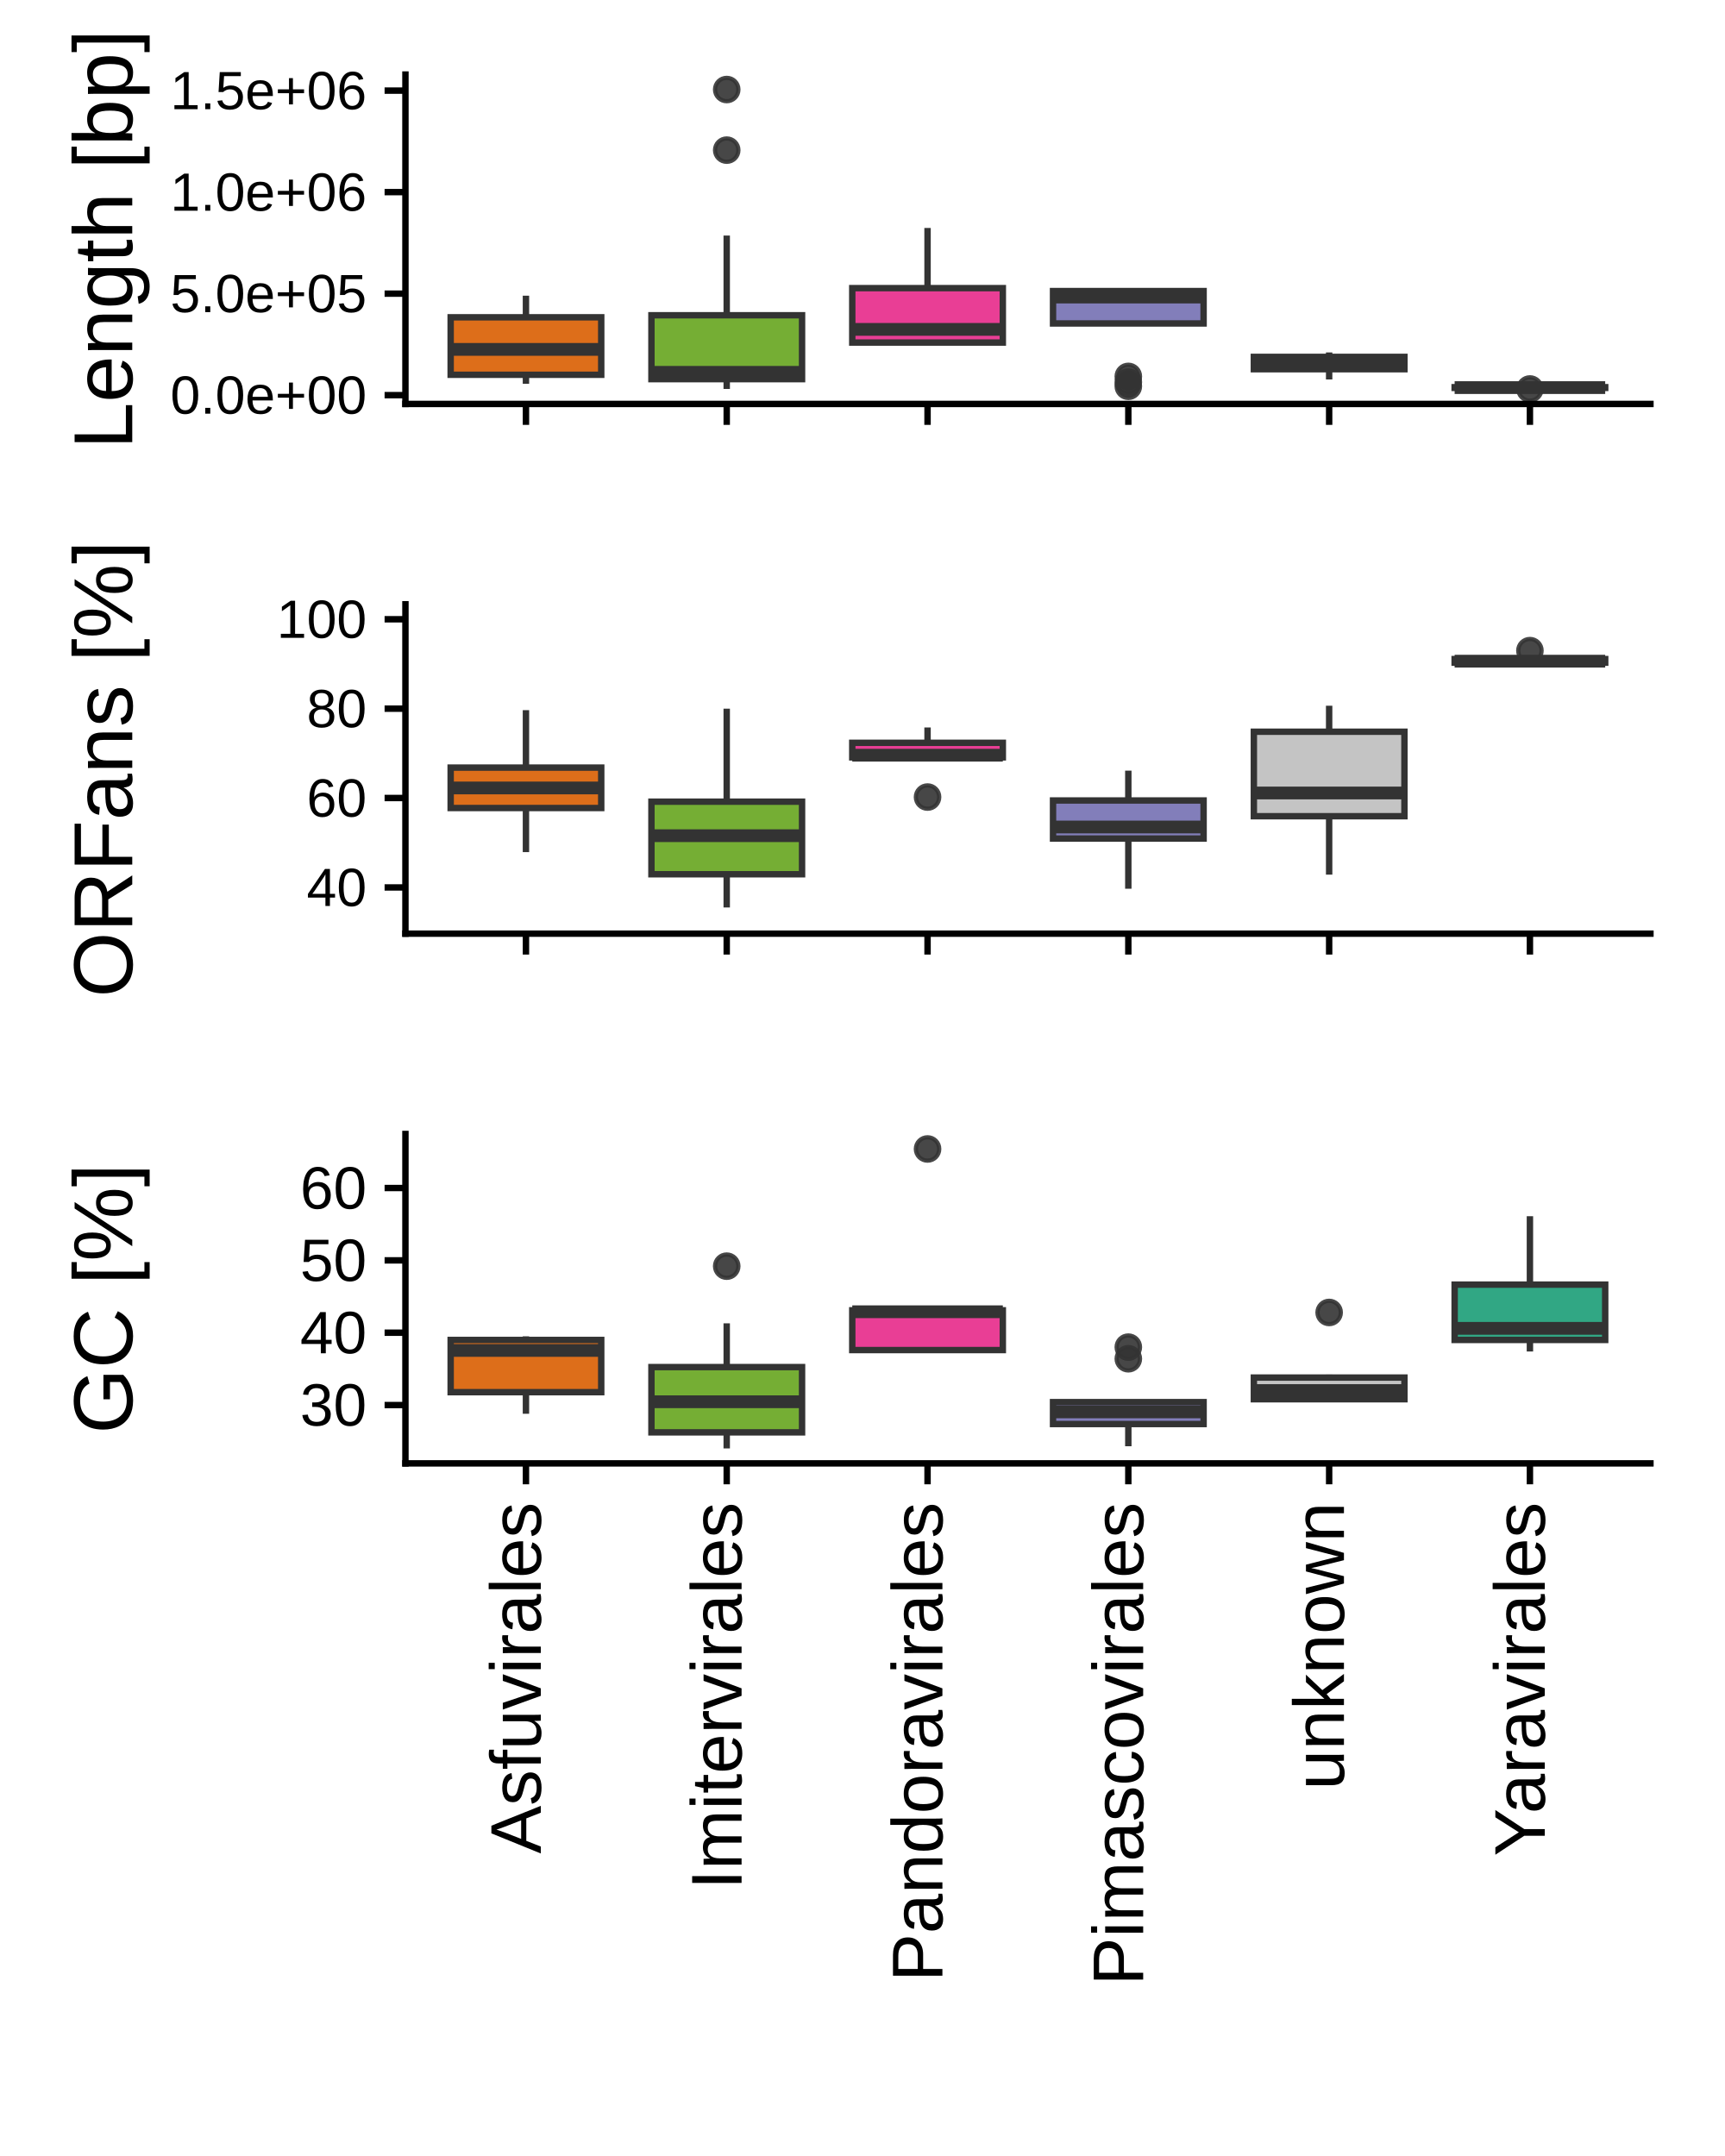
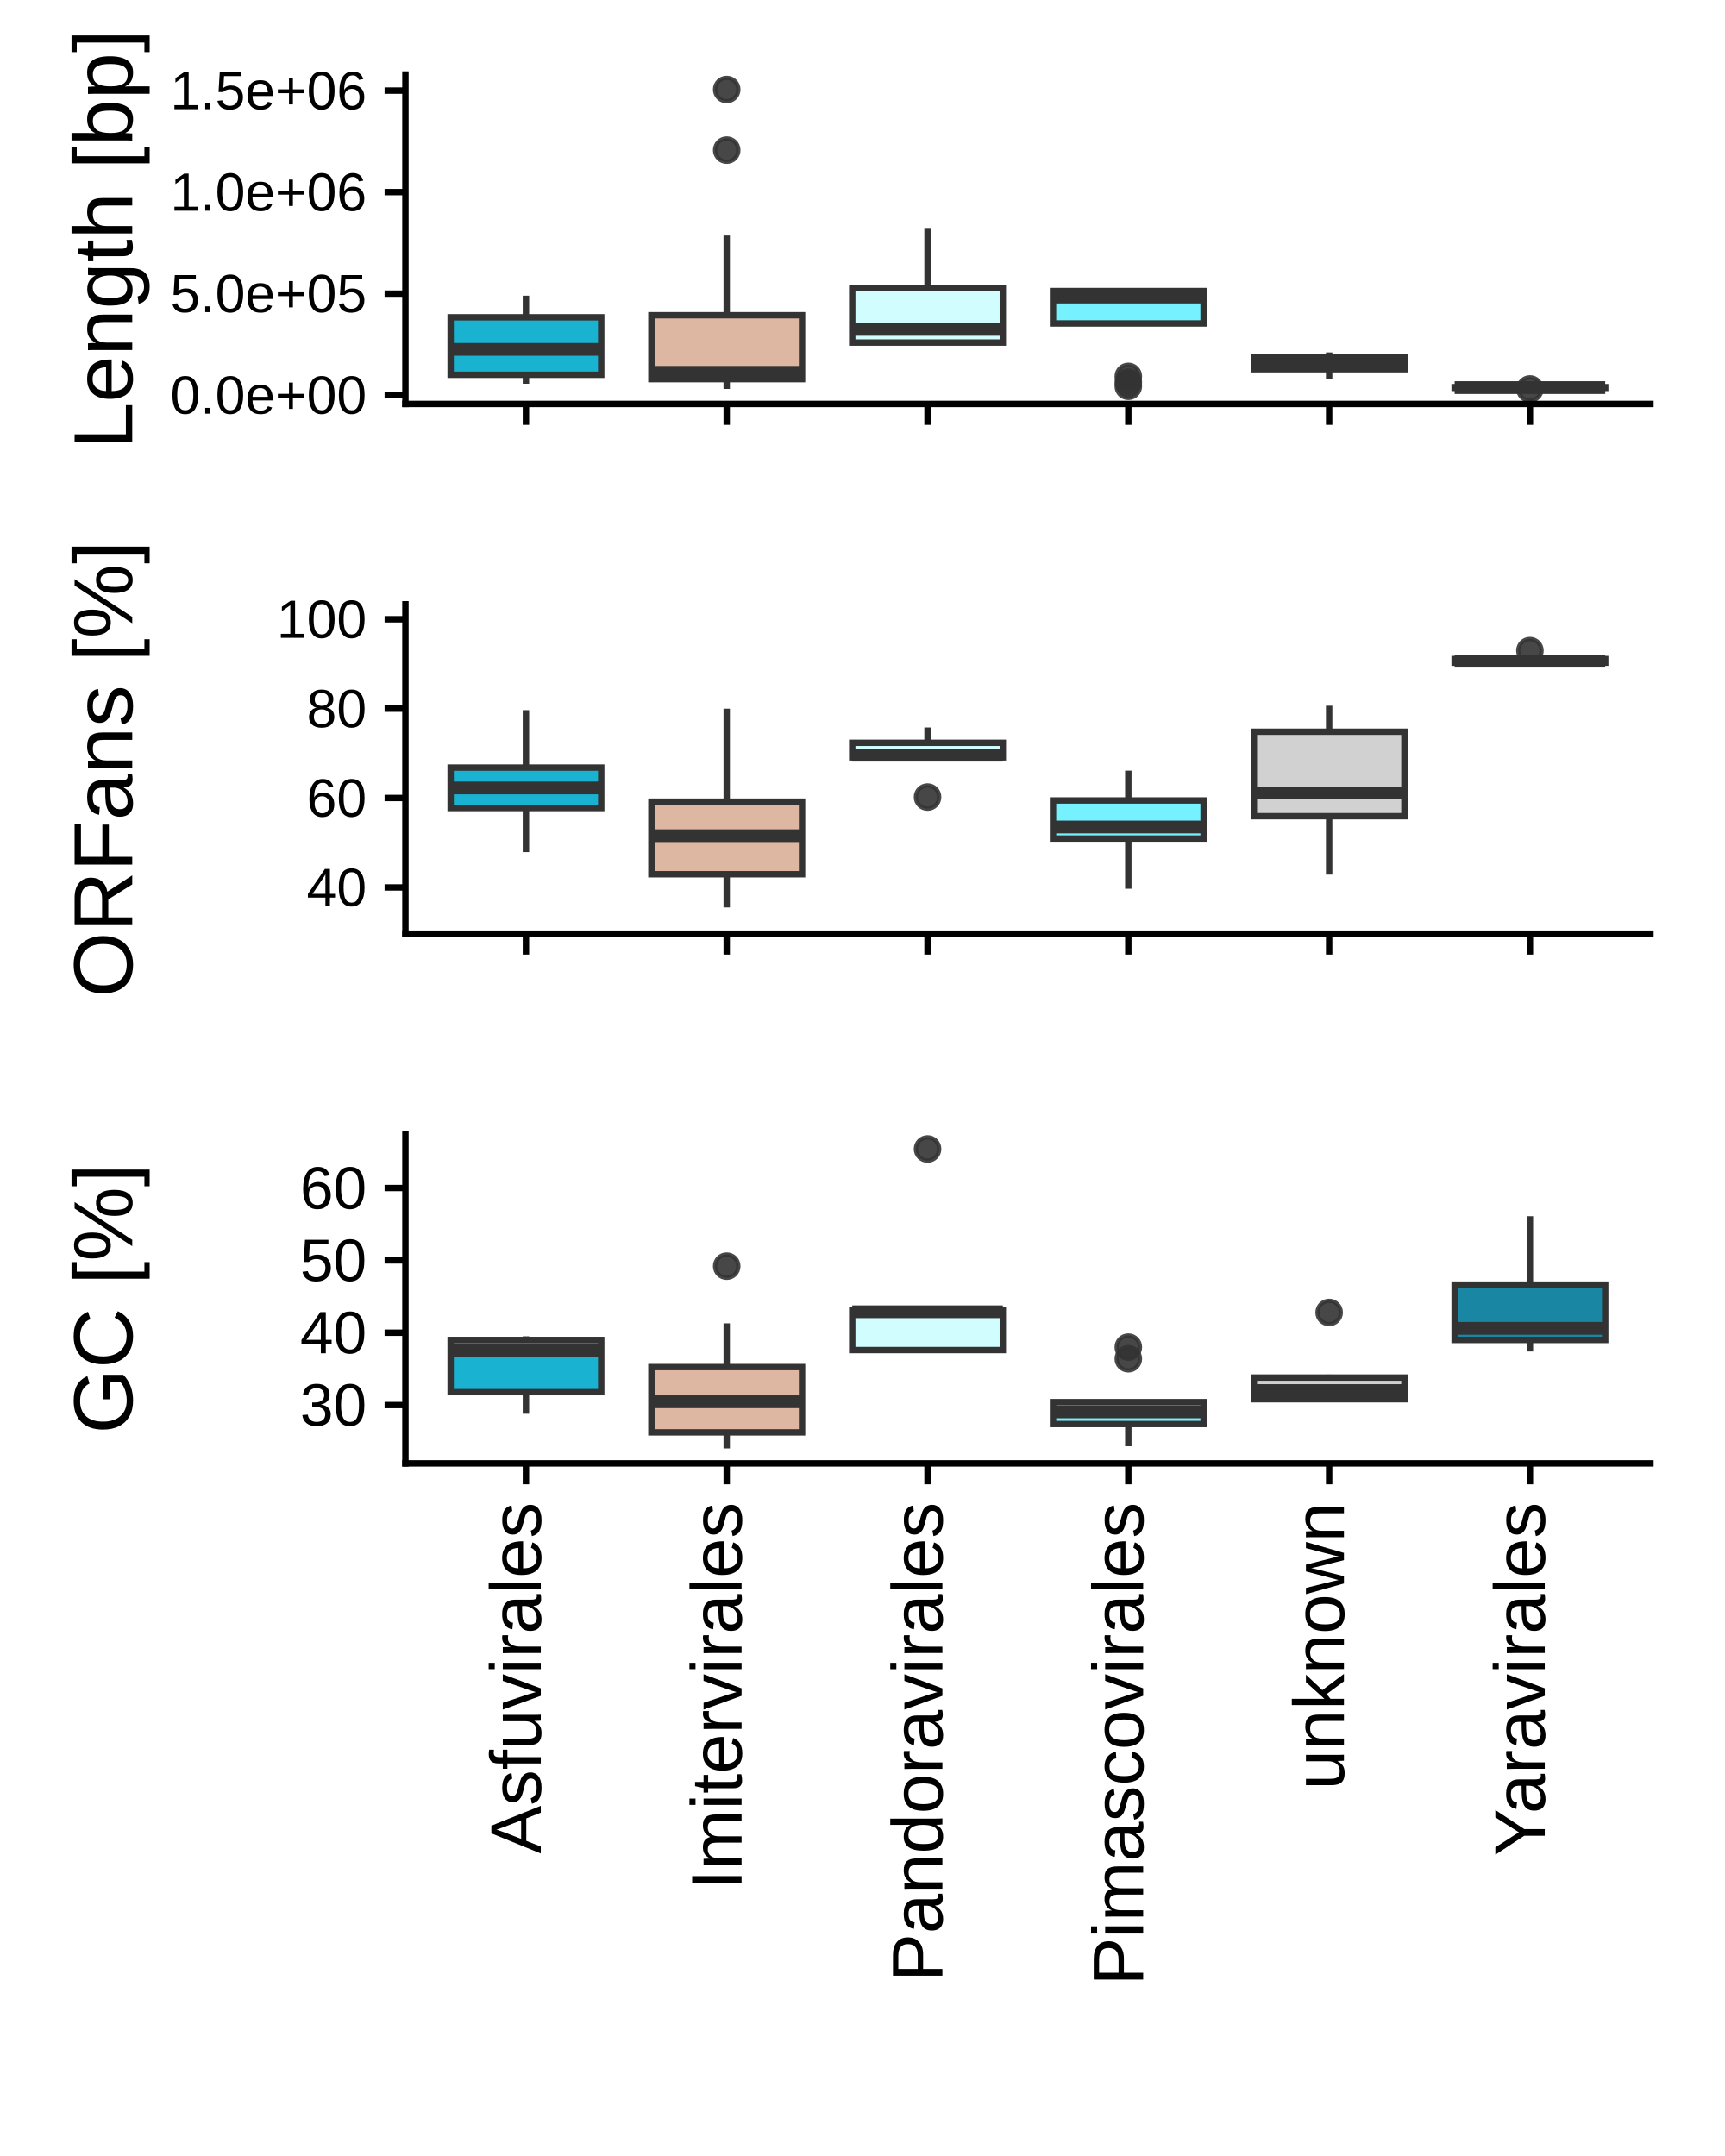
<svg xmlns="http://www.w3.org/2000/svg" width="288.00pt" height="360.00pt" viewBox="0 0 288.00 360.00">
  <g class="svglite">
    <defs>
      <style type="text/css">
    .svglite line, .svglite polyline, .svglite polygon, .svglite path, .svglite rect, .svglite circle {
      fill: none;
      stroke: #000000;
      stroke-linecap: round;
      stroke-linejoin: round;
      stroke-miterlimit: 10.00;
    }
    .svglite text {
      white-space: pre;
    }
    .svglite g.glyphgroup path {
      fill: inherit;
      stroke: none;
    }
  </style>
    </defs>
    <rect width="100%" height="100%" style="stroke: none; fill: none;" />
    <defs>
      <clipPath id="cpMC4wMHwyODguMDB8MC4wMHwzNjAuMDA=">
        <rect x="0.00" y="0.00" width="288.00" height="360.00" />
      </clipPath>
    </defs>
    <g clip-path="url(#cpMC4wMHwyODguMDB8MC4wMHwzNjAuMDA=)">
      <rect x="-0" y="0.00" width="288.00" height="360.00" style="stroke-width: 1.07; stroke: #FFFFFF; fill: #FFFFFF;" />
    </g>
    <defs>
      <clipPath id="cpNjcuNjl8Mjc1LjU1fDEyLjQ1fDI0NC4zNQ==">
        <rect x="67.69" y="12.45" width="207.85" height="231.90" />
      </clipPath>
    </defs>
    <g clip-path="url(#cpNjcuNjl8Mjc1LjU1fDEyLjQ1fDI0NC4zNQ==)">
</g>
    <g clip-path="url(#cpMC4wMHwyODguMDB8MC4wMHwzNjAuMDA=)">
</g>
    <defs>
      <clipPath id="cpNS40OHwyODIuNTJ8NS40OHw5My45Mw==">
        <rect x="5.48" y="5.48" width="277.04" height="88.45" />
      </clipPath>
    </defs>
    <g clip-path="url(#cpNS40OHwyODIuNTJ8NS40OHw5My45Mw==)">
</g>
    <g clip-path="url(#cpMC4wMHwyODguMDB8MC4wMHwzNjAuMDA=)">
</g>
    <defs>
      <clipPath id="cpNS40OHwyODIuNTJ8OTMuOTN8MTgyLjM4">
        <rect x="5.48" y="93.93" width="277.04" height="88.45" />
      </clipPath>
    </defs>
    <g clip-path="url(#cpNS40OHwyODIuNTJ8OTMuOTN8MTgyLjM4)">
</g>
    <g clip-path="url(#cpMC4wMHwyODguMDB8MC4wMHwzNjAuMDA=)">
</g>
    <defs>
      <clipPath id="cpNS40OHwyODIuNTJ8MTgyLjM4fDM1NC41Mg==">
        <rect x="5.48" y="182.38" width="277.04" height="172.14" />
      </clipPath>
    </defs>
    <g clip-path="url(#cpNS40OHwyODIuNTJ8MTgyLjM4fDM1NC41Mg==)">
</g>
    <g clip-path="url(#cpMC4wMHwyODguMDB8MC4wMHwzNjAuMDA=)">
</g>
    <defs>
      <clipPath id="cpNjcuNjl8Mjc1LjU1fDEyLjQ1fDY3LjQ1">
        <rect x="67.69" y="12.45" width="207.85" height="55.00" />
      </clipPath>
    </defs>
    <g clip-path="url(#cpNjcuNjl8Mjc1LjU1fDEyLjQ1fDY3LjQ1)">
      <line x1="87.81" y1="52.98" x2="87.81" y2="49.37" style="stroke-width: 1.07; stroke: #333333; stroke-linecap: butt;" />
      <line x1="87.81" y1="62.58" x2="87.81" y2="64.08" style="stroke-width: 1.07; stroke: #333333; stroke-linecap: butt;" />
-       <polygon points="75.24,52.98 75.24,62.58 100.38,62.58 100.38,52.98 75.24,52.98 " style="stroke-width: 1.07; stroke: #333333; stroke-linecap: butt; stroke-linejoin: miter; fill: #D95F02; fill-opacity: 0.90;" />
+       <polygon points="75.24,52.98 75.24,62.58 100.38,62.58 100.38,52.98 75.24,52.98 " style="stroke-width: 1.07; stroke: #333333; stroke-linecap: butt; stroke-linejoin: miter; fill: #00AACC; fill-opacity: 0.90;" />
      <line x1="75.24" y1="58.34" x2="100.38" y2="58.34" style="stroke-width: 2.13; stroke: #333333; stroke-linecap: butt; stroke-linejoin: miter;" />
      <circle cx="121.33" cy="25.07" r="1.95" style="stroke-width: 0.71; stroke: #333333; stroke-opacity: 0.90; fill: #333333; fill-opacity: 0.90;" />
      <circle cx="121.33" cy="14.95" r="1.95" style="stroke-width: 0.71; stroke: #333333; stroke-opacity: 0.90; fill: #333333; fill-opacity: 0.90;" />
      <line x1="121.33" y1="52.64" x2="121.33" y2="39.33" style="stroke-width: 1.07; stroke: #333333; stroke-linecap: butt;" />
      <line x1="121.33" y1="63.31" x2="121.33" y2="64.94" style="stroke-width: 1.07; stroke: #333333; stroke-linecap: butt;" />
-       <polygon points="108.76,52.64 108.76,63.31 133.91,63.31 133.91,52.64 108.76,52.64 " style="stroke-width: 1.07; stroke: #333333; stroke-linecap: butt; stroke-linejoin: miter; fill: #66A61E; fill-opacity: 0.90;" />
+       <polygon points="108.76,52.64 108.76,63.31 133.91,63.31 133.91,52.64 108.76,52.64 " style="stroke-width: 1.07; stroke: #333333; stroke-linecap: butt; stroke-linejoin: miter; fill: #D9AF98; fill-opacity: 0.90;" />
      <line x1="108.76" y1="62.17" x2="133.91" y2="62.17" style="stroke-width: 2.13; stroke: #333333; stroke-linecap: butt; stroke-linejoin: miter;" />
      <line x1="154.86" y1="48.11" x2="154.86" y2="38.06" style="stroke-width: 1.07; stroke: #333333; stroke-linecap: butt;" />
      <line x1="154.86" y1="57.20" x2="154.86" y2="57.36" style="stroke-width: 1.07; stroke: #333333; stroke-linecap: butt;" />
-       <polygon points="142.29,48.11 142.29,57.20 167.43,57.20 167.43,48.11 142.29,48.11 " style="stroke-width: 1.07; stroke: #333333; stroke-linecap: butt; stroke-linejoin: miter; fill: #E7298A; fill-opacity: 0.90;" />
+       <polygon points="142.29,48.11 142.29,57.20 167.43,57.20 167.43,48.11 142.29,48.11 " style="stroke-width: 1.07; stroke: #333333; stroke-linecap: butt; stroke-linejoin: miter; fill: #CCFDFF; fill-opacity: 0.90;" />
      <line x1="142.29" y1="55.00" x2="167.43" y2="55.00" style="stroke-width: 2.13; stroke: #333333; stroke-linecap: butt; stroke-linejoin: miter;" />
      <circle cx="188.38" cy="62.85" r="1.95" style="stroke-width: 0.71; stroke: #333333; stroke-opacity: 0.90; fill: #333333; fill-opacity: 0.90;" />
      <circle cx="188.38" cy="64.50" r="1.95" style="stroke-width: 0.71; stroke: #333333; stroke-opacity: 0.90; fill: #333333; fill-opacity: 0.90;" />
      <circle cx="188.38" cy="63.80" r="1.95" style="stroke-width: 0.71; stroke: #333333; stroke-opacity: 0.90; fill: #333333; fill-opacity: 0.90;" />
      <line x1="188.38" y1="48.60" x2="188.38" y2="48.10" style="stroke-width: 1.07; stroke: #333333; stroke-linecap: butt;" />
      <line x1="188.38" y1="54.01" x2="188.38" y2="54.01" style="stroke-width: 1.07; stroke: #333333; stroke-linecap: butt;" />
-       <polygon points="175.81,48.60 175.81,54.01 200.95,54.01 200.95,48.60 175.81,48.60 " style="stroke-width: 1.07; stroke: #333333; stroke-linecap: butt; stroke-linejoin: miter; fill: #7570B3; fill-opacity: 0.90;" />
+       <polygon points="175.81,48.60 175.81,54.01 200.95,54.01 200.95,48.60 175.81,48.60 " style="stroke-width: 1.07; stroke: #333333; stroke-linecap: butt; stroke-linejoin: miter; fill: #66F0FF; fill-opacity: 0.90;" />
      <line x1="175.81" y1="49.60" x2="200.95" y2="49.60" style="stroke-width: 2.13; stroke: #333333; stroke-linecap: butt; stroke-linejoin: miter;" />
      <line x1="221.91" y1="59.59" x2="221.91" y2="58.85" style="stroke-width: 1.07; stroke: #333333; stroke-linecap: butt;" />
      <line x1="221.91" y1="61.65" x2="221.91" y2="63.36" style="stroke-width: 1.07; stroke: #333333; stroke-linecap: butt;" />
-       <polygon points="209.34,59.59 209.34,61.65 234.48,61.65 234.48,59.59 209.34,59.59 " style="stroke-width: 1.07; stroke: #333333; stroke-linecap: butt; stroke-linejoin: miter; fill: #BEBEBE; fill-opacity: 0.90;" />
+       <polygon points="209.34,59.59 209.34,61.65 234.48,61.65 234.48,59.59 209.34,59.59 " style="stroke-width: 1.07; stroke: #333333; stroke-linecap: butt; stroke-linejoin: miter; fill: #CCCCCC; fill-opacity: 0.90;" />
      <line x1="209.34" y1="60.79" x2="234.48" y2="60.79" style="stroke-width: 2.13; stroke: #333333; stroke-linecap: butt; stroke-linejoin: miter;" />
      <circle cx="255.43" cy="64.95" r="1.95" style="stroke-width: 0.71; stroke: #333333; stroke-opacity: 0.90; fill: #333333; fill-opacity: 0.90;" />
      <line x1="255.43" y1="64.65" x2="255.43" y2="64.54" style="stroke-width: 1.07; stroke: #333333; stroke-linecap: butt;" />
      <line x1="255.43" y1="64.77" x2="255.43" y2="64.80" style="stroke-width: 1.07; stroke: #333333; stroke-linecap: butt;" />
-       <polygon points="242.86,64.65 242.86,64.77 268.00,64.77 268.00,64.65 242.86,64.65 " style="stroke-width: 1.07; stroke: #333333; stroke-linecap: butt; stroke-linejoin: miter; fill: #1B9E77; fill-opacity: 0.90;" />
+       <polygon points="242.86,64.65 242.86,64.77 268.00,64.77 268.00,64.65 242.86,64.65 " style="stroke-width: 1.07; stroke: #333333; stroke-linecap: butt; stroke-linejoin: miter; fill: #007A99; fill-opacity: 0.90;" />
      <line x1="242.86" y1="64.72" x2="268.00" y2="64.72" style="stroke-width: 2.13; stroke: #333333; stroke-linecap: butt; stroke-linejoin: miter;" />
    </g>
    <g clip-path="url(#cpMC4wMHwyODguMDB8MC4wMHwzNjAuMDA=)">
      <polyline points="67.69,67.45 67.69,12.45 " style="stroke-width: 1.07; stroke-linecap: square;" />
      <text x="61.22" y="69.07" text-anchor="end" style="font-size: 9.00px; font-family: &quot;Liberation Sans&quot;;" textLength="32.75px" lengthAdjust="spacingAndGlyphs">0.0e+00</text>
      <text x="61.22" y="52.12" text-anchor="end" style="font-size: 9.00px; font-family: &quot;Liberation Sans&quot;;" textLength="32.75px" lengthAdjust="spacingAndGlyphs">5.0e+05</text>
      <text x="61.22" y="35.18" text-anchor="end" style="font-size: 9.00px; font-family: &quot;Liberation Sans&quot;;" textLength="32.75px" lengthAdjust="spacingAndGlyphs">1.0e+06</text>
      <text x="61.22" y="18.23" text-anchor="end" style="font-size: 9.00px; font-family: &quot;Liberation Sans&quot;;" textLength="32.75px" lengthAdjust="spacingAndGlyphs">1.5e+06</text>
      <polyline points="64.21,65.98 67.69,65.98 " style="stroke-width: 1.07; stroke-linecap: butt;" />
      <polyline points="64.21,49.03 67.69,49.03 " style="stroke-width: 1.07; stroke-linecap: butt;" />
      <polyline points="64.21,32.08 67.69,32.08 " style="stroke-width: 1.07; stroke-linecap: butt;" />
      <polyline points="64.21,15.13 67.69,15.13 " style="stroke-width: 1.07; stroke-linecap: butt;" />
      <polyline points="67.69,67.45 275.55,67.45 " style="stroke-width: 1.07; stroke-linecap: square;" />
      <polyline points="87.81,70.94 87.81,67.45 " style="stroke-width: 1.07; stroke-linecap: butt;" />
      <polyline points="121.33,70.94 121.33,67.45 " style="stroke-width: 1.07; stroke-linecap: butt;" />
      <polyline points="154.86,70.94 154.86,67.45 " style="stroke-width: 1.07; stroke-linecap: butt;" />
      <polyline points="188.38,70.94 188.38,67.45 " style="stroke-width: 1.07; stroke-linecap: butt;" />
      <polyline points="221.91,70.94 221.91,67.45 " style="stroke-width: 1.07; stroke-linecap: butt;" />
      <polyline points="255.43,70.94 255.43,67.45 " style="stroke-width: 1.07; stroke-linecap: butt;" />
      <text transform="translate(22.08,39.95) rotate(-90)" text-anchor="middle" style="font-size: 14.00px; font-family: &quot;Liberation Sans&quot;;" textLength="70.03px" lengthAdjust="spacingAndGlyphs">Length [bp]</text>
    </g>
    <defs>
      <clipPath id="cpNjcuNjl8Mjc1LjU1fDEwMC45MHwxNTUuOTA=">
        <rect x="67.69" y="100.90" width="207.85" height="55.00" />
      </clipPath>
    </defs>
    <g clip-path="url(#cpNjcuNjl8Mjc1LjU1fDEwMC45MHwxNTUuOTA=)">
      <line x1="87.81" y1="128.17" x2="87.81" y2="118.58" style="stroke-width: 1.07; stroke: #333333; stroke-linecap: butt;" />
      <line x1="87.81" y1="134.92" x2="87.81" y2="142.28" style="stroke-width: 1.07; stroke: #333333; stroke-linecap: butt;" />
-       <polygon points="75.24,128.17 75.24,134.92 100.38,134.92 100.38,128.17 75.24,128.17 " style="stroke-width: 1.07; stroke: #333333; stroke-linecap: butt; stroke-linejoin: miter; fill: #D95F02; fill-opacity: 0.90;" />
+       <polygon points="75.24,128.17 75.24,134.92 100.38,134.92 100.38,128.17 75.24,128.17 " style="stroke-width: 1.07; stroke: #333333; stroke-linecap: butt; stroke-linejoin: miter; fill: #00AACC; fill-opacity: 0.90;" />
      <line x1="75.24" y1="131.57" x2="100.38" y2="131.57" style="stroke-width: 2.13; stroke: #333333; stroke-linecap: butt; stroke-linejoin: miter;" />
      <line x1="121.33" y1="133.86" x2="121.33" y2="118.33" style="stroke-width: 1.07; stroke: #333333; stroke-linecap: butt;" />
      <line x1="121.33" y1="145.98" x2="121.33" y2="151.53" style="stroke-width: 1.07; stroke: #333333; stroke-linecap: butt;" />
-       <polygon points="108.76,133.86 108.76,145.98 133.91,145.98 133.91,133.86 108.76,133.86 " style="stroke-width: 1.07; stroke: #333333; stroke-linecap: butt; stroke-linejoin: miter; fill: #66A61E; fill-opacity: 0.90;" />
+       <polygon points="108.76,133.86 108.76,145.98 133.91,145.98 133.91,133.86 108.76,133.86 " style="stroke-width: 1.07; stroke: #333333; stroke-linecap: butt; stroke-linejoin: miter; fill: #D9AF98; fill-opacity: 0.90;" />
      <line x1="108.76" y1="139.54" x2="133.91" y2="139.54" style="stroke-width: 2.13; stroke: #333333; stroke-linecap: butt; stroke-linejoin: miter;" />
      <circle cx="154.86" cy="133.09" r="1.95" style="stroke-width: 0.71; stroke: #333333; stroke-opacity: 0.90; fill: #333333; fill-opacity: 0.90;" />
      <line x1="154.86" y1="124.03" x2="154.86" y2="121.47" style="stroke-width: 1.07; stroke: #333333; stroke-linecap: butt;" />
      <line x1="154.86" y1="126.46" x2="154.86" y2="126.46" style="stroke-width: 1.07; stroke: #333333; stroke-linecap: butt;" />
-       <polygon points="142.29,124.03 142.29,126.46 167.43,126.46 167.43,124.03 142.29,124.03 " style="stroke-width: 1.07; stroke: #333333; stroke-linecap: butt; stroke-linejoin: miter; fill: #E7298A; fill-opacity: 0.90;" />
+       <polygon points="142.29,124.03 142.29,126.46 167.43,126.46 167.43,124.03 142.29,124.03 " style="stroke-width: 1.07; stroke: #333333; stroke-linecap: butt; stroke-linejoin: miter; fill: #CCFDFF; fill-opacity: 0.90;" />
      <line x1="142.29" y1="126.10" x2="167.43" y2="126.10" style="stroke-width: 2.13; stroke: #333333; stroke-linecap: butt; stroke-linejoin: miter;" />
      <line x1="188.38" y1="133.66" x2="188.38" y2="128.68" style="stroke-width: 1.07; stroke: #333333; stroke-linecap: butt;" />
      <line x1="188.38" y1="140.02" x2="188.38" y2="148.40" style="stroke-width: 1.07; stroke: #333333; stroke-linecap: butt;" />
-       <polygon points="175.81,133.66 175.81,140.02 200.95,140.02 200.95,133.66 175.81,133.66 " style="stroke-width: 1.07; stroke: #333333; stroke-linecap: butt; stroke-linejoin: miter; fill: #7570B3; fill-opacity: 0.90;" />
+       <polygon points="175.81,133.66 175.81,140.02 200.95,140.02 200.95,133.66 175.81,133.66 " style="stroke-width: 1.07; stroke: #333333; stroke-linecap: butt; stroke-linejoin: miter; fill: #66F0FF; fill-opacity: 0.90;" />
      <line x1="175.81" y1="138.09" x2="200.95" y2="138.09" style="stroke-width: 2.13; stroke: #333333; stroke-linecap: butt; stroke-linejoin: miter;" />
      <line x1="221.91" y1="122.18" x2="221.91" y2="117.84" style="stroke-width: 1.07; stroke: #333333; stroke-linecap: butt;" />
      <line x1="221.91" y1="136.29" x2="221.91" y2="146.04" style="stroke-width: 1.07; stroke: #333333; stroke-linecap: butt;" />
-       <polygon points="209.34,122.18 209.34,136.29 234.48,136.29 234.48,122.18 209.34,122.18 " style="stroke-width: 1.07; stroke: #333333; stroke-linecap: butt; stroke-linejoin: miter; fill: #BEBEBE; fill-opacity: 0.90;" />
+       <polygon points="209.34,122.18 209.34,136.29 234.48,136.29 234.48,122.18 209.34,122.18 " style="stroke-width: 1.07; stroke: #333333; stroke-linecap: butt; stroke-linejoin: miter; fill: #CCCCCC; fill-opacity: 0.90;" />
      <line x1="209.34" y1="132.41" x2="234.48" y2="132.41" style="stroke-width: 2.13; stroke: #333333; stroke-linecap: butt; stroke-linejoin: miter;" />
      <circle cx="255.43" cy="108.64" r="1.95" style="stroke-width: 0.71; stroke: #333333; stroke-opacity: 0.90; fill: #333333; fill-opacity: 0.90;" />
      <line x1="255.43" y1="110.05" x2="255.43" y2="110.04" style="stroke-width: 1.07; stroke: #333333; stroke-linecap: butt;" />
      <line x1="255.43" y1="110.65" x2="255.43" y2="111.26" style="stroke-width: 1.07; stroke: #333333; stroke-linecap: butt;" />
-       <polygon points="242.86,110.05 242.86,110.65 268.00,110.65 268.00,110.05 242.86,110.05 " style="stroke-width: 1.07; stroke: #333333; stroke-linecap: butt; stroke-linejoin: miter; fill: #1B9E77; fill-opacity: 0.90;" />
+       <polygon points="242.86,110.05 242.86,110.65 268.00,110.65 268.00,110.05 242.86,110.05 " style="stroke-width: 1.07; stroke: #333333; stroke-linecap: butt; stroke-linejoin: miter; fill: #007A99; fill-opacity: 0.90;" />
      <line x1="242.86" y1="110.40" x2="268.00" y2="110.40" style="stroke-width: 2.13; stroke: #333333; stroke-linecap: butt; stroke-linejoin: miter;" />
    </g>
    <g clip-path="url(#cpMC4wMHwyODguMDB8MC4wMHwzNjAuMDA=)">
      <polyline points="67.69,155.90 67.69,100.90 " style="stroke-width: 1.07; stroke-linecap: square;" />
      <text x="61.22" y="151.28" text-anchor="end" style="font-size: 9.00px; font-family: &quot;Liberation Sans&quot;;" textLength="10.00px" lengthAdjust="spacingAndGlyphs">40</text>
      <text x="61.22" y="136.35" text-anchor="end" style="font-size: 9.00px; font-family: &quot;Liberation Sans&quot;;" textLength="10.00px" lengthAdjust="spacingAndGlyphs">60</text>
      <text x="61.22" y="121.42" text-anchor="end" style="font-size: 9.00px; font-family: &quot;Liberation Sans&quot;;" textLength="10.00px" lengthAdjust="spacingAndGlyphs">80</text>
      <text x="61.22" y="106.50" text-anchor="end" style="font-size: 9.00px; font-family: &quot;Liberation Sans&quot;;" textLength="15.00px" lengthAdjust="spacingAndGlyphs">100</text>
      <polyline points="64.21,148.18 67.69,148.18 " style="stroke-width: 1.07; stroke-linecap: butt;" />
      <polyline points="64.21,133.25 67.69,133.25 " style="stroke-width: 1.07; stroke-linecap: butt;" />
      <polyline points="64.21,118.33 67.69,118.33 " style="stroke-width: 1.07; stroke-linecap: butt;" />
      <polyline points="64.21,103.40 67.69,103.40 " style="stroke-width: 1.07; stroke-linecap: butt;" />
      <polyline points="67.69,155.90 275.55,155.90 " style="stroke-width: 1.07; stroke-linecap: square;" />
      <polyline points="87.81,159.39 87.81,155.90 " style="stroke-width: 1.07; stroke-linecap: butt;" />
      <polyline points="121.33,159.39 121.33,155.90 " style="stroke-width: 1.07; stroke-linecap: butt;" />
      <polyline points="154.86,159.39 154.86,155.90 " style="stroke-width: 1.07; stroke-linecap: butt;" />
      <polyline points="188.38,159.39 188.38,155.90 " style="stroke-width: 1.07; stroke-linecap: butt;" />
      <polyline points="221.91,159.39 221.91,155.90 " style="stroke-width: 1.07; stroke-linecap: butt;" />
      <polyline points="255.43,159.39 255.43,155.90 " style="stroke-width: 1.07; stroke-linecap: butt;" />
      <text transform="translate(22.08,128.40) rotate(-90)" text-anchor="middle" style="font-size: 14.00px; font-family: &quot;Liberation Sans&quot;;" textLength="76.23px" lengthAdjust="spacingAndGlyphs">ORFans [%]</text>
    </g>
    <defs>
      <clipPath id="cpNjcuNjl8Mjc1LjU1fDE4OS4zNXwyNDQuMzU=">
        <rect x="67.69" y="189.35" width="207.85" height="55.00" />
      </clipPath>
    </defs>
    <g clip-path="url(#cpNjcuNjl8Mjc1LjU1fDE4OS4zNXwyNDQuMzU=)">
      <line x1="87.81" y1="223.74" x2="87.81" y2="223.13" style="stroke-width: 1.07; stroke: #333333; stroke-linecap: butt;" />
      <line x1="87.81" y1="232.46" x2="87.81" y2="236.06" style="stroke-width: 1.07; stroke: #333333; stroke-linecap: butt;" />
-       <polygon points="75.24,223.74 75.24,232.46 100.38,232.46 100.38,223.74 75.24,223.74 " style="stroke-width: 1.07; stroke: #333333; stroke-linecap: butt; stroke-linejoin: miter; fill: #D95F02; fill-opacity: 0.90;" />
+       <polygon points="75.24,223.74 75.24,232.46 100.38,232.46 100.38,223.74 75.24,223.74 " style="stroke-width: 1.07; stroke: #333333; stroke-linecap: butt; stroke-linejoin: miter; fill: #00AACC; fill-opacity: 0.90;" />
      <line x1="75.24" y1="225.49" x2="100.38" y2="225.49" style="stroke-width: 2.13; stroke: #333333; stroke-linecap: butt; stroke-linejoin: miter;" />
      <circle cx="121.33" cy="211.42" r="1.95" style="stroke-width: 0.71; stroke: #333333; stroke-opacity: 0.90; fill: #333333; fill-opacity: 0.90;" />
      <line x1="121.33" y1="228.27" x2="121.33" y2="220.96" style="stroke-width: 1.07; stroke: #333333; stroke-linecap: butt;" />
      <line x1="121.33" y1="239.17" x2="121.33" y2="241.85" style="stroke-width: 1.07; stroke: #333333; stroke-linecap: butt;" />
-       <polygon points="108.76,228.27 108.76,239.17 133.91,239.17 133.91,228.27 108.76,228.27 " style="stroke-width: 1.07; stroke: #333333; stroke-linecap: butt; stroke-linejoin: miter; fill: #66A61E; fill-opacity: 0.90;" />
+       <polygon points="108.76,228.27 108.76,239.17 133.91,239.17 133.91,228.27 108.76,228.27 " style="stroke-width: 1.07; stroke: #333333; stroke-linecap: butt; stroke-linejoin: miter; fill: #D9AF98; fill-opacity: 0.90;" />
      <line x1="108.76" y1="234.06" x2="133.91" y2="234.06" style="stroke-width: 2.13; stroke: #333333; stroke-linecap: butt; stroke-linejoin: miter;" />
      <circle cx="154.86" cy="191.85" r="1.95" style="stroke-width: 0.71; stroke: #333333; stroke-opacity: 0.90; fill: #333333; fill-opacity: 0.90;" />
      <line x1="154.86" y1="218.79" x2="154.86" y2="218.79" style="stroke-width: 1.07; stroke: #333333; stroke-linecap: butt;" />
      <line x1="154.86" y1="225.43" x2="154.86" y2="225.79" style="stroke-width: 1.07; stroke: #333333; stroke-linecap: butt;" />
-       <polygon points="142.29,218.79 142.29,225.43 167.43,225.43 167.43,218.79 142.29,218.79 " style="stroke-width: 1.07; stroke: #333333; stroke-linecap: butt; stroke-linejoin: miter; fill: #E7298A; fill-opacity: 0.90;" />
+       <polygon points="142.29,218.79 142.29,225.43 167.43,225.43 167.43,218.79 142.29,218.79 " style="stroke-width: 1.07; stroke: #333333; stroke-linecap: butt; stroke-linejoin: miter; fill: #CCFDFF; fill-opacity: 0.90;" />
      <line x1="142.29" y1="219.03" x2="167.43" y2="219.03" style="stroke-width: 2.13; stroke: #333333; stroke-linecap: butt; stroke-linejoin: miter;" />
      <circle cx="188.38" cy="226.88" r="1.95" style="stroke-width: 0.71; stroke: #333333; stroke-opacity: 0.90; fill: #333333; fill-opacity: 0.90;" />
      <circle cx="188.38" cy="224.94" r="1.95" style="stroke-width: 0.71; stroke: #333333; stroke-opacity: 0.90; fill: #333333; fill-opacity: 0.90;" />
      <line x1="188.38" y1="234.12" x2="188.38" y2="234.12" style="stroke-width: 1.07; stroke: #333333; stroke-linecap: butt;" />
      <line x1="188.38" y1="237.78" x2="188.38" y2="241.49" style="stroke-width: 1.07; stroke: #333333; stroke-linecap: butt;" />
-       <polygon points="175.81,234.12 175.81,237.78 200.95,237.78 200.95,234.12 175.81,234.12 " style="stroke-width: 1.07; stroke: #333333; stroke-linecap: butt; stroke-linejoin: miter; fill: #7570B3; fill-opacity: 0.90;" />
+       <polygon points="175.81,234.12 175.81,237.78 200.95,237.78 200.95,234.12 175.81,234.12 " style="stroke-width: 1.07; stroke: #333333; stroke-linecap: butt; stroke-linejoin: miter; fill: #66F0FF; fill-opacity: 0.90;" />
      <line x1="175.81" y1="235.75" x2="200.95" y2="235.75" style="stroke-width: 2.13; stroke: #333333; stroke-linecap: butt; stroke-linejoin: miter;" />
      <circle cx="221.91" cy="219.15" r="1.95" style="stroke-width: 0.71; stroke: #333333; stroke-opacity: 0.90; fill: #333333; fill-opacity: 0.90;" />
      <line x1="221.91" y1="230.02" x2="221.91" y2="229.53" style="stroke-width: 1.07; stroke: #333333; stroke-linecap: butt;" />
      <line x1="221.91" y1="233.64" x2="221.91" y2="234.00" style="stroke-width: 1.07; stroke: #333333; stroke-linecap: butt;" />
-       <polygon points="209.34,230.02 209.34,233.64 234.48,233.64 234.48,230.02 209.34,230.02 " style="stroke-width: 1.07; stroke: #333333; stroke-linecap: butt; stroke-linejoin: miter; fill: #BEBEBE; fill-opacity: 0.90;" />
+       <polygon points="209.34,230.02 209.34,233.64 234.48,233.64 234.48,230.02 209.34,230.02 " style="stroke-width: 1.07; stroke: #333333; stroke-linecap: butt; stroke-linejoin: miter; fill: #CCCCCC; fill-opacity: 0.90;" />
      <line x1="209.34" y1="232.19" x2="234.48" y2="232.19" style="stroke-width: 2.13; stroke: #333333; stroke-linecap: butt; stroke-linejoin: miter;" />
      <line x1="255.43" y1="214.50" x2="255.43" y2="203.08" style="stroke-width: 1.07; stroke: #333333; stroke-linecap: butt;" />
      <line x1="255.43" y1="223.74" x2="255.43" y2="225.67" style="stroke-width: 1.07; stroke: #333333; stroke-linecap: butt;" />
-       <polygon points="242.86,214.50 242.86,223.74 268.00,223.74 268.00,214.50 242.86,214.50 " style="stroke-width: 1.07; stroke: #333333; stroke-linecap: butt; stroke-linejoin: miter; fill: #1B9E77; fill-opacity: 0.90;" />
+       <polygon points="242.86,214.50 242.86,223.74 268.00,223.74 268.00,214.50 242.86,214.50 " style="stroke-width: 1.07; stroke: #333333; stroke-linecap: butt; stroke-linejoin: miter; fill: #007A99; fill-opacity: 0.90;" />
      <line x1="242.86" y1="221.80" x2="268.00" y2="221.80" style="stroke-width: 2.13; stroke: #333333; stroke-linecap: butt; stroke-linejoin: miter;" />
    </g>
    <g clip-path="url(#cpMC4wMHwyODguMDB8MC4wMHwzNjAuMDA=)">
      <polyline points="67.69,244.35 67.69,189.35 " style="stroke-width: 1.07; stroke-linecap: square;" />
      <text x="61.22" y="238.05" text-anchor="end" style="font-size: 10.00px; font-family: &quot;Liberation Sans&quot;;" textLength="11.12px" lengthAdjust="spacingAndGlyphs">30</text>
      <text x="61.22" y="225.97" text-anchor="end" style="font-size: 10.00px; font-family: &quot;Liberation Sans&quot;;" textLength="11.12px" lengthAdjust="spacingAndGlyphs">40</text>
      <text x="61.22" y="213.89" text-anchor="end" style="font-size: 10.00px; font-family: &quot;Liberation Sans&quot;;" textLength="11.12px" lengthAdjust="spacingAndGlyphs">50</text>
      <text x="61.22" y="201.82" text-anchor="end" style="font-size: 10.00px; font-family: &quot;Liberation Sans&quot;;" textLength="11.12px" lengthAdjust="spacingAndGlyphs">60</text>
      <polyline points="64.21,234.61 67.69,234.61 " style="stroke-width: 1.07; stroke-linecap: butt;" />
      <polyline points="64.21,222.53 67.69,222.53 " style="stroke-width: 1.07; stroke-linecap: butt;" />
      <polyline points="64.21,210.45 67.69,210.45 " style="stroke-width: 1.07; stroke-linecap: butt;" />
      <polyline points="64.21,198.37 67.69,198.37 " style="stroke-width: 1.07; stroke-linecap: butt;" />
      <polyline points="67.69,244.35 275.55,244.35 " style="stroke-width: 1.07; stroke-linecap: square;" />
      <polyline points="87.81,247.84 87.81,244.35 " style="stroke-width: 1.07; stroke-linecap: butt;" />
      <polyline points="121.33,247.84 121.33,244.35 " style="stroke-width: 1.07; stroke-linecap: butt;" />
      <polyline points="154.86,247.84 154.86,244.35 " style="stroke-width: 1.07; stroke-linecap: butt;" />
      <polyline points="188.38,247.84 188.38,244.35 " style="stroke-width: 1.07; stroke-linecap: butt;" />
      <polyline points="221.91,247.84 221.91,244.35 " style="stroke-width: 1.07; stroke-linecap: butt;" />
      <polyline points="255.43,247.84 255.43,244.35 " style="stroke-width: 1.07; stroke-linecap: butt;" />
      <text transform="translate(90.29,250.83) rotate(-90)" text-anchor="end" style="font-size: 12.00px; font-family: &quot;Liberation Sans&quot;;" textLength="58.69px" lengthAdjust="spacingAndGlyphs">Asfuvirales</text>
      <text transform="translate(123.81,250.83) rotate(-90)" text-anchor="end" style="font-size: 12.00px; font-family: &quot;Liberation Sans&quot;;" textLength="64.69px" lengthAdjust="spacingAndGlyphs">Imitervirales</text>
      <text transform="translate(157.34,250.83) rotate(-90)" text-anchor="end" style="font-size: 12.00px; font-family: &quot;Liberation Sans&quot;;" textLength="80.05px" lengthAdjust="spacingAndGlyphs">Pandoravirales</text>
      <text transform="translate(190.86,250.83) rotate(-90)" text-anchor="end" style="font-size: 12.00px; font-family: &quot;Liberation Sans&quot;;" textLength="80.70px" lengthAdjust="spacingAndGlyphs">Pimascovirales</text>
      <text transform="translate(224.38,250.83) rotate(-90)" text-anchor="end" style="font-size: 12.00px; font-family: &quot;Liberation Sans&quot;;" textLength="48.03px" lengthAdjust="spacingAndGlyphs">unknown</text>
      <text transform="translate(257.91,250.83) rotate(-90)" text-anchor="end" style="font-size: 12.00px; font-family: &quot;Liberation Sans&quot;;" textLength="59.14px" lengthAdjust="spacingAndGlyphs">Yaravirales</text>
      <text transform="translate(22.08,216.85) rotate(-90)" text-anchor="middle" style="font-size: 14.00px; font-family: &quot;Liberation Sans&quot;;" textLength="45.12px" lengthAdjust="spacingAndGlyphs">GC [%]</text>
    </g>
  </g>
</svg>
